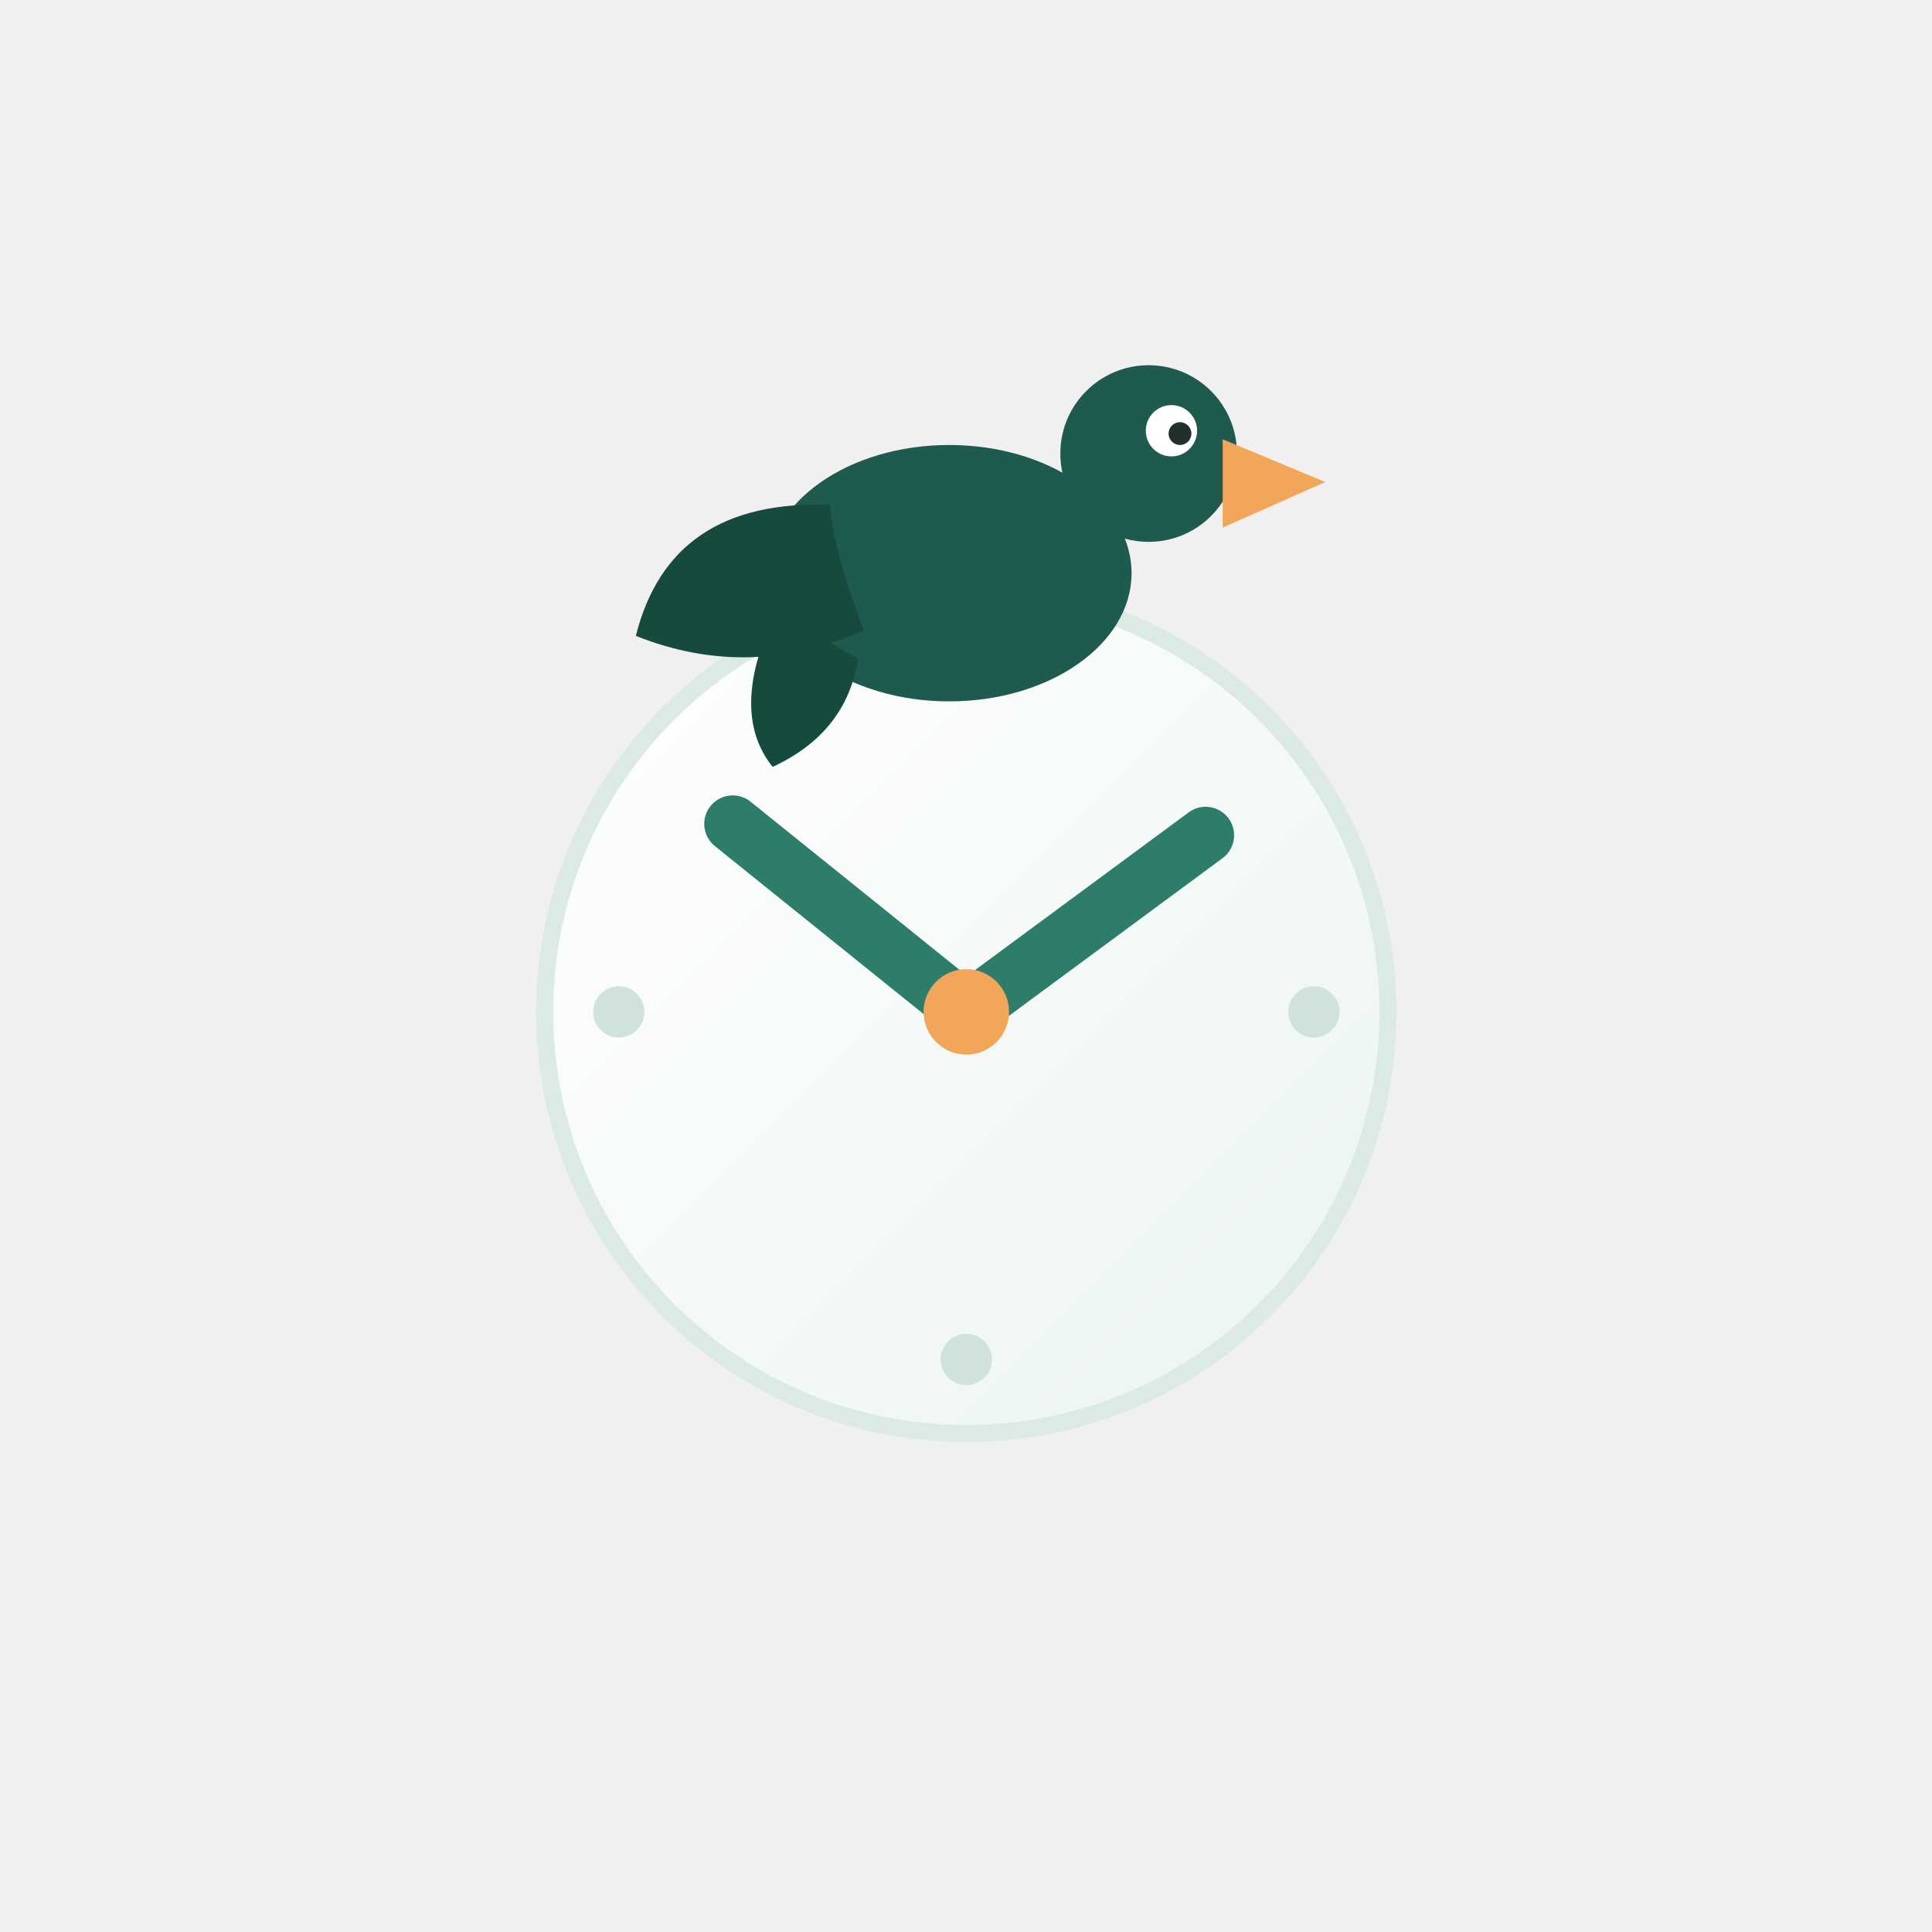
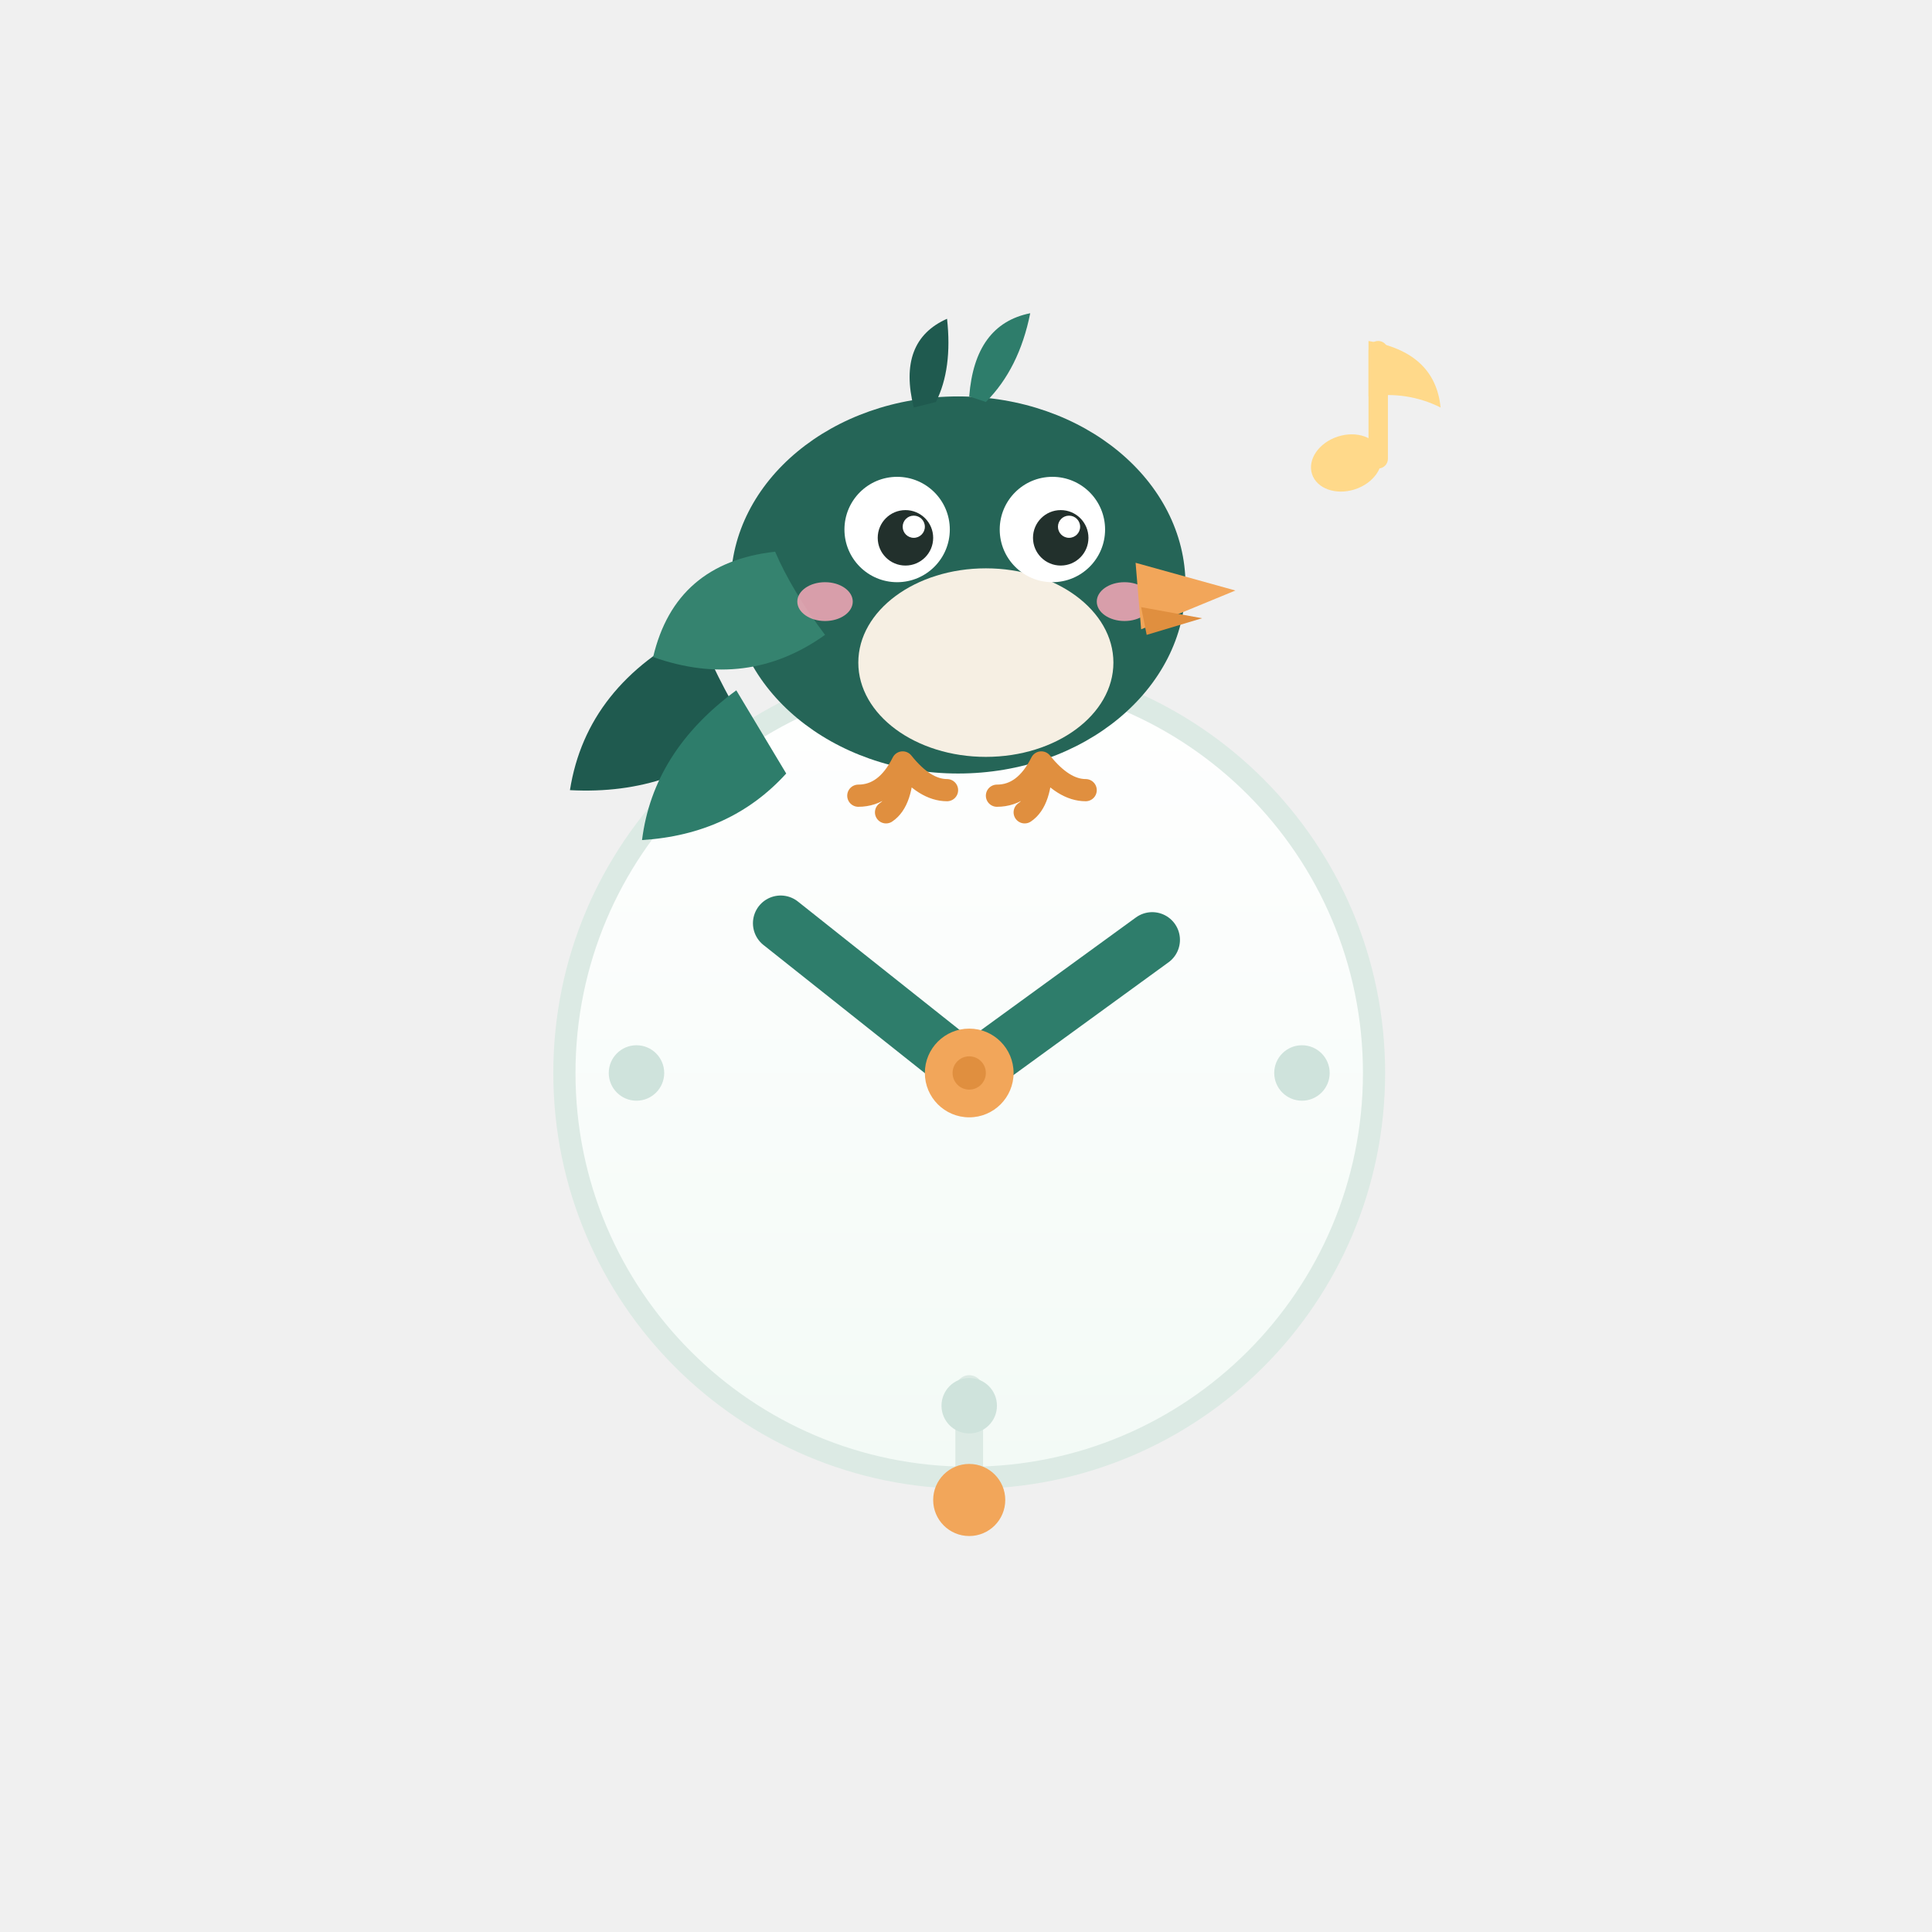
<svg xmlns="http://www.w3.org/2000/svg" viewBox="0 0 432 432">
-   <g transform="translate(53,53) scale(0.637)">
+   <g transform="translate(58,44) scale(0.62)">
    <defs>
-       <linearGradient id="fg" x1="0" y1="0" x2="1" y2="1">
+       <linearGradient id="clockFaceFg" x1="0" y1="0" x2="0" y2="1">
        <stop offset="0" stop-color="#FFFFFF" />
-         <stop offset="1" stop-color="#EAF4F0" />
+         <stop offset="1" stop-color="#F3FAF6" />
      </linearGradient>
    </defs>
-     <circle cx="256" cy="272" r="148" fill="url(#fg)" />
-     <circle cx="256" cy="272" r="148" fill="none" stroke="#DCEAE4" stroke-width="6" />
-     <circle cx="256" cy="150" r="9" fill="#CFE3DC" />
-     <circle cx="378" cy="272" r="9" fill="#CFE3DC" />
-     <circle cx="256" cy="394" r="9" fill="#CFE3DC" />
-     <circle cx="134" cy="272" r="9" fill="#CFE3DC" />
-     <path d="M256 272 L174 206" stroke="#2E7D6B" stroke-width="20" stroke-linecap="round" fill="none" />
-     <path d="M256 272 L340 210" stroke="#2E7D6B" stroke-width="20" stroke-linecap="round" fill="none" />
-     <circle cx="256" cy="272" r="15" fill="#F2A65A" />
-     <ellipse cx="250" cy="118" rx="64" ry="45" fill="#1F5A4F" />
-     <circle cx="320" cy="76" r="31" fill="#1F5A4F" />
-     <path d="M346 71 L382 86 L346 102 Z" fill="#F2A65A" />
-     <circle cx="328" cy="68" r="9" fill="#FFFFFF" />
-     <circle cx="331" cy="69" r="4" fill="#22302C" />
-     <path d="M208 94 Q152 92 140 140 Q180 156 220 138 Q210 112 208 94 Z" fill="#164A3E" />
-     <path d="M190 130 Q172 166 188 186 Q214 174 218 148 Q204 140 190 130 Z" fill="#164A3E" />
+     <path d="M196 188 L256 138 L316 188 Z" fill="#F2A65A" />
+     <path d="M196 188 L256 138 L316 188 Z" fill="none" stroke="#E08F3F" stroke-width="6" stroke-linejoin="round" />
+     <circle cx="256" cy="316" r="146" fill="url(#clockFaceFg)" />
+     <circle cx="256" cy="316" r="146" fill="none" stroke="#DCEAE4" stroke-width="8" />
+     <line x1="256" y1="430" x2="256" y2="462" stroke="#DCEAE4" stroke-width="10" stroke-linecap="round" />
+     <circle cx="256" cy="470" r="13" fill="#F2A65A" />
+     <circle cx="256" cy="196" r="10" fill="#CFE3DC" />
+     <circle cx="376" cy="316" r="10" fill="#CFE3DC" />
+     <circle cx="256" cy="436" r="10" fill="#CFE3DC" />
+     <circle cx="136" cy="316" r="10" fill="#CFE3DC" />
+     <path d="M256 316 L188 262" stroke="#2E7D6B" stroke-width="20" stroke-linecap="round" fill="none" />
+     <path d="M256 316 L322 268" stroke="#2E7D6B" stroke-width="20" stroke-linecap="round" fill="none" />
+     <circle cx="256" cy="316" r="16" fill="#F2A65A" />
+     <circle cx="256" cy="316" r="6" fill="#E08F3F" />
+     <path d="M158 156 Q118 176 112 214 Q150 216 176 192 Q164 172 158 156 Z" fill="#1F5A4F" />
+     <path d="M172 178 Q142 200 138 232 Q170 230 190 208 Z" fill="#2E7D6B" />
+     <ellipse cx="252" cy="140" rx="82" ry="68" fill="#256557" />
+     <ellipse cx="262" cy="168" rx="46" ry="34" fill="#F6EFE3" />
+     <path d="M236 76 Q230 52 248 44 Q250 62 244 74 Z" fill="#1F5A4F" />
+     <path d="M256 72 Q258 46 278 42 Q274 62 262 74 Z" fill="#2E7D6B" />
+     <path d="M186 128 Q150 132 142 166 Q176 178 204 158 Q192 142 186 128 Z" fill="#35836F" />
+     <circle cx="230" cy="120" r="19" fill="#FFFFFF" />
+     <circle cx="286" cy="120" r="19" fill="#FFFFFF" />
+     <circle cx="233" cy="123" r="10" fill="#22302C" />
+     <circle cx="289" cy="123" r="10" fill="#22302C" />
+     <circle cx="236" cy="119" r="4" fill="#FFFFFF" />
+     <circle cx="292" cy="119" r="4" fill="#FFFFFF" />
+     <ellipse cx="204" cy="146" rx="10" ry="7" fill="#F7A8B8" opacity="0.85" />
+     <ellipse cx="312" cy="146" rx="10" ry="7" fill="#F7A8B8" opacity="0.85" />
+     <path d="M316 132 L352 142 L318 156 Z" fill="#F2A65A" />
+     <path d="M318 148 L340 152 L320 158 Z" fill="#E08F3F" />
+     <path d="M232 204 q-6 12 -16 12 M232 204 q0 14 -6 18 M232 204 q8 10 16 10" stroke="#E08F3F" stroke-width="8" stroke-linecap="round" fill="none" />
+     <path d="M282 204 q-6 12 -16 12 M282 204 q0 14 -6 18 M282 204 q8 10 16 10" stroke="#E08F3F" stroke-width="8" stroke-linecap="round" fill="none" />
+     <g fill="#FFD98A">
+       <ellipse cx="392" cy="96" rx="13" ry="10" transform="rotate(-18 392 96)" />
+       <rect x="400" y="52" width="7" height="46" rx="3.5" />
+       <path d="M400 52 Q424 56 426 76 Q414 70 400 72 Z" />
+     </g>
  </g>
</svg>
